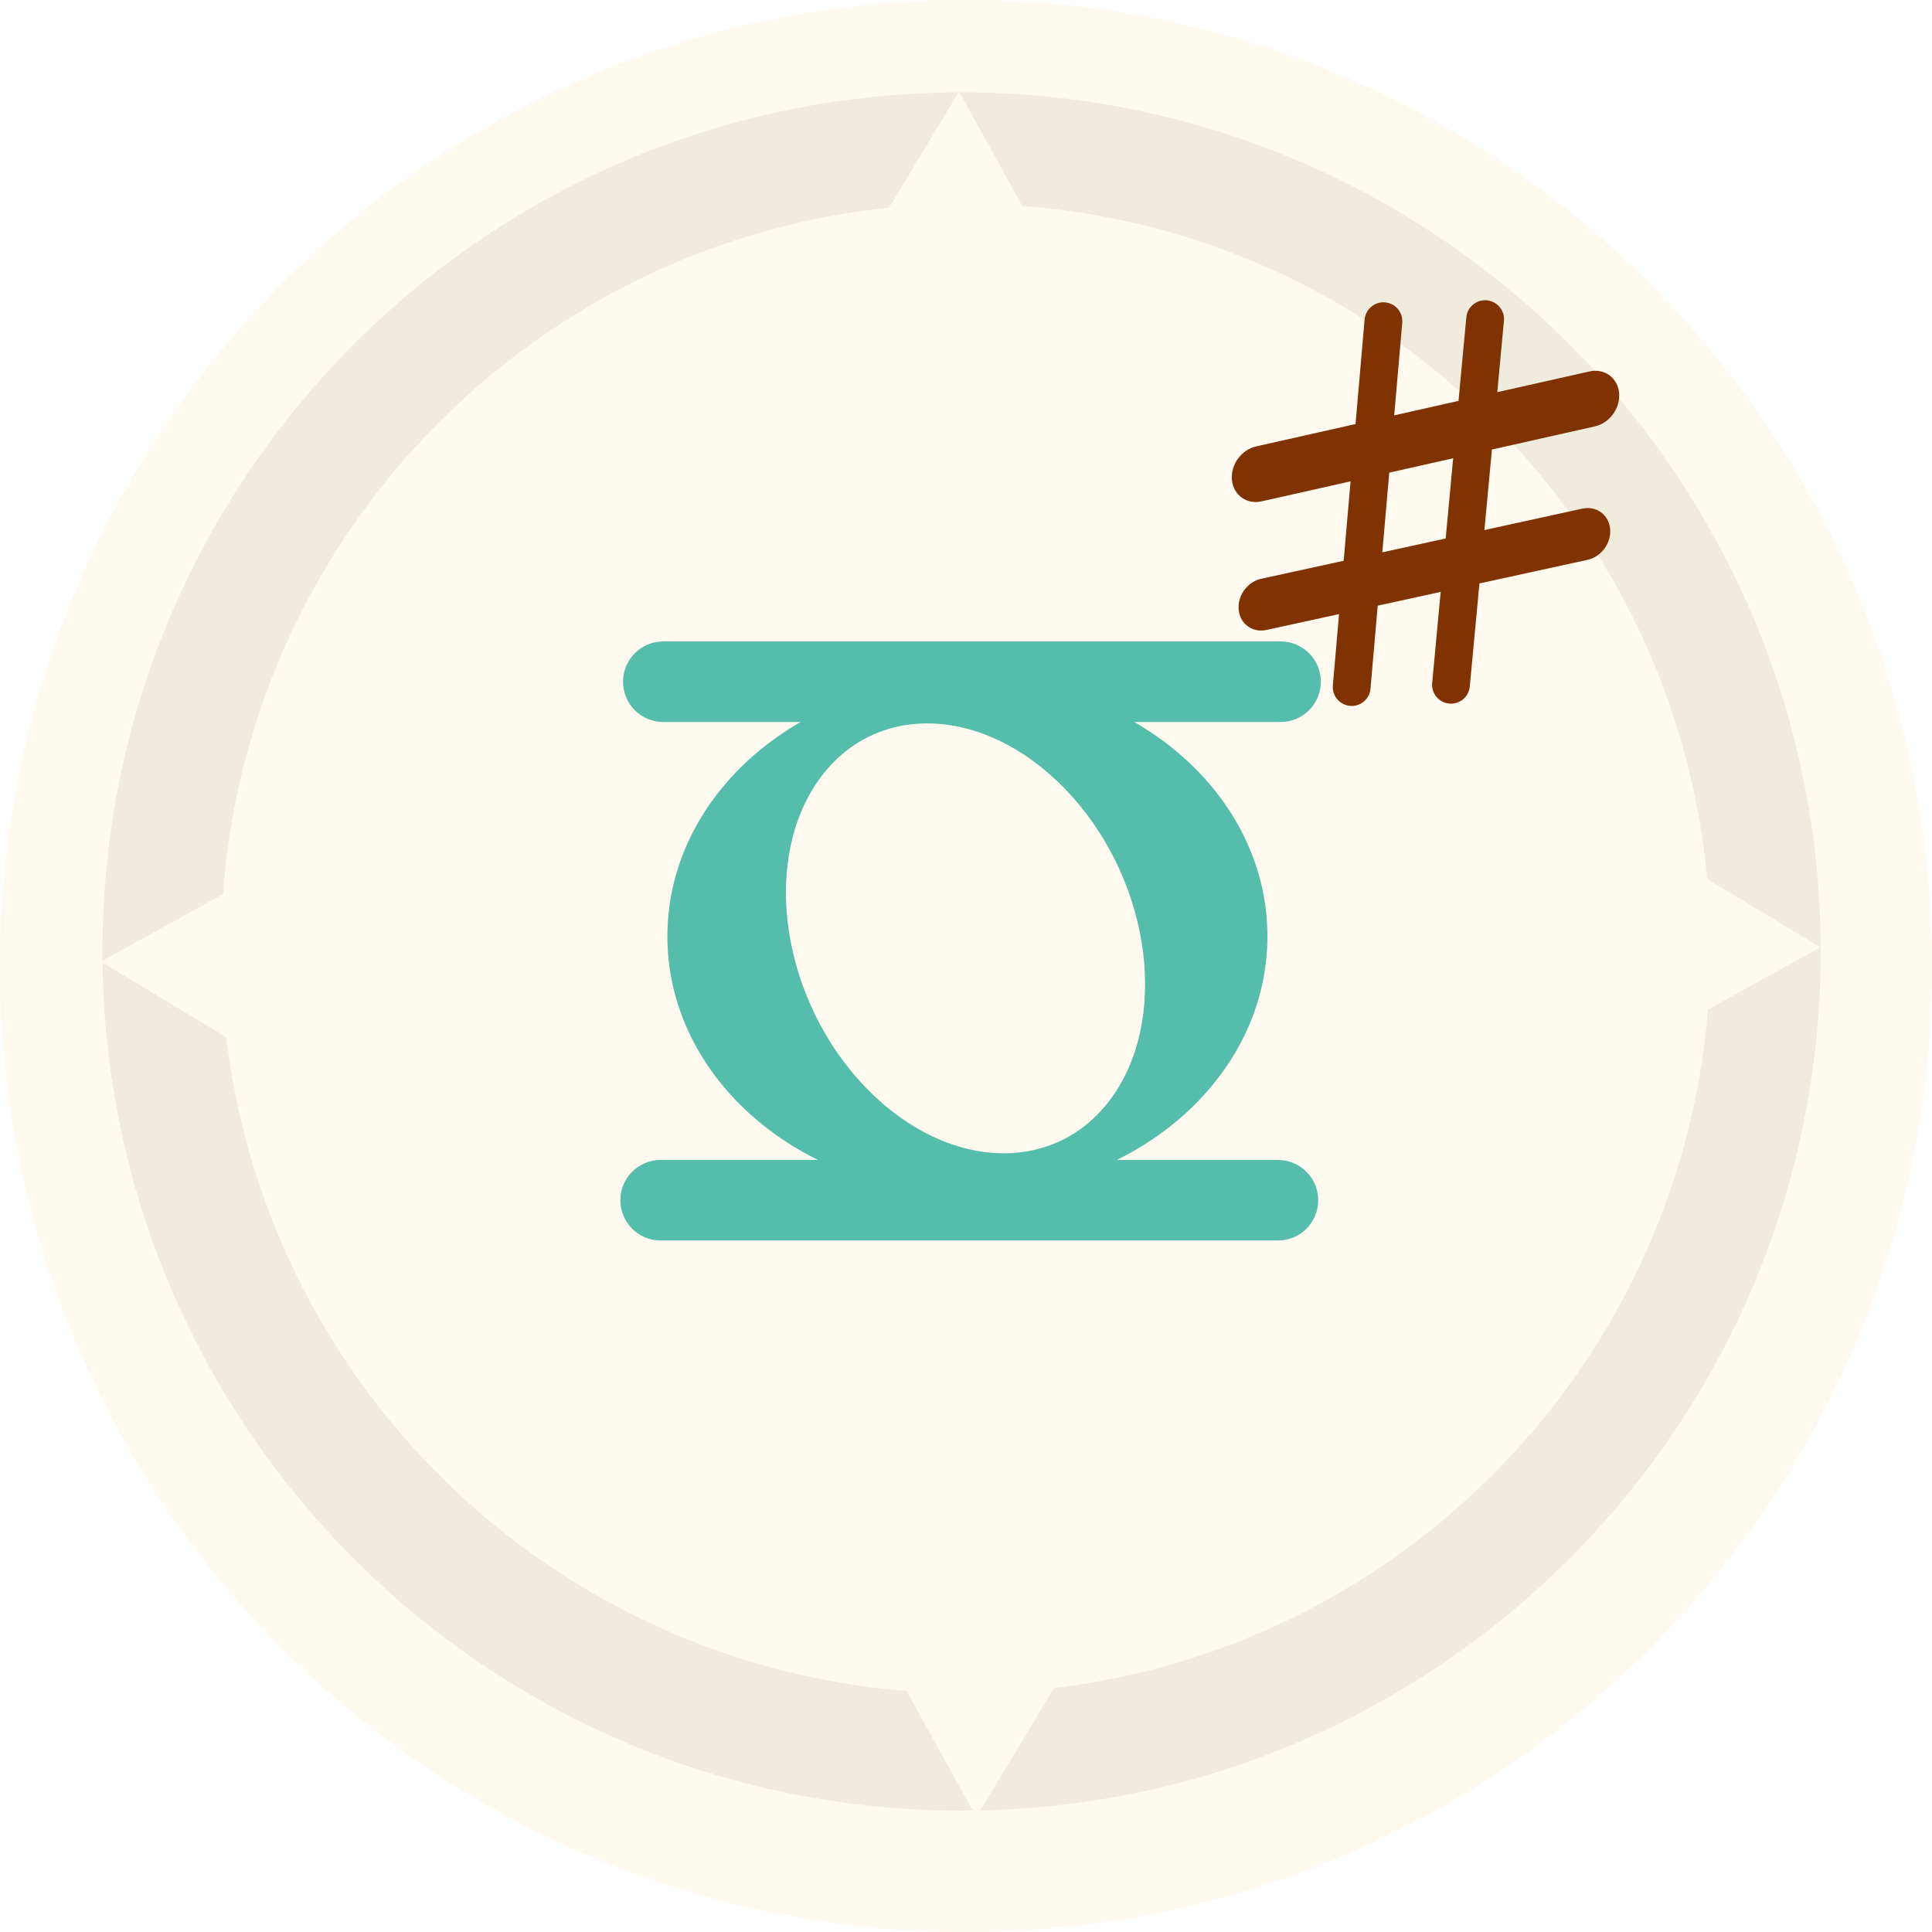
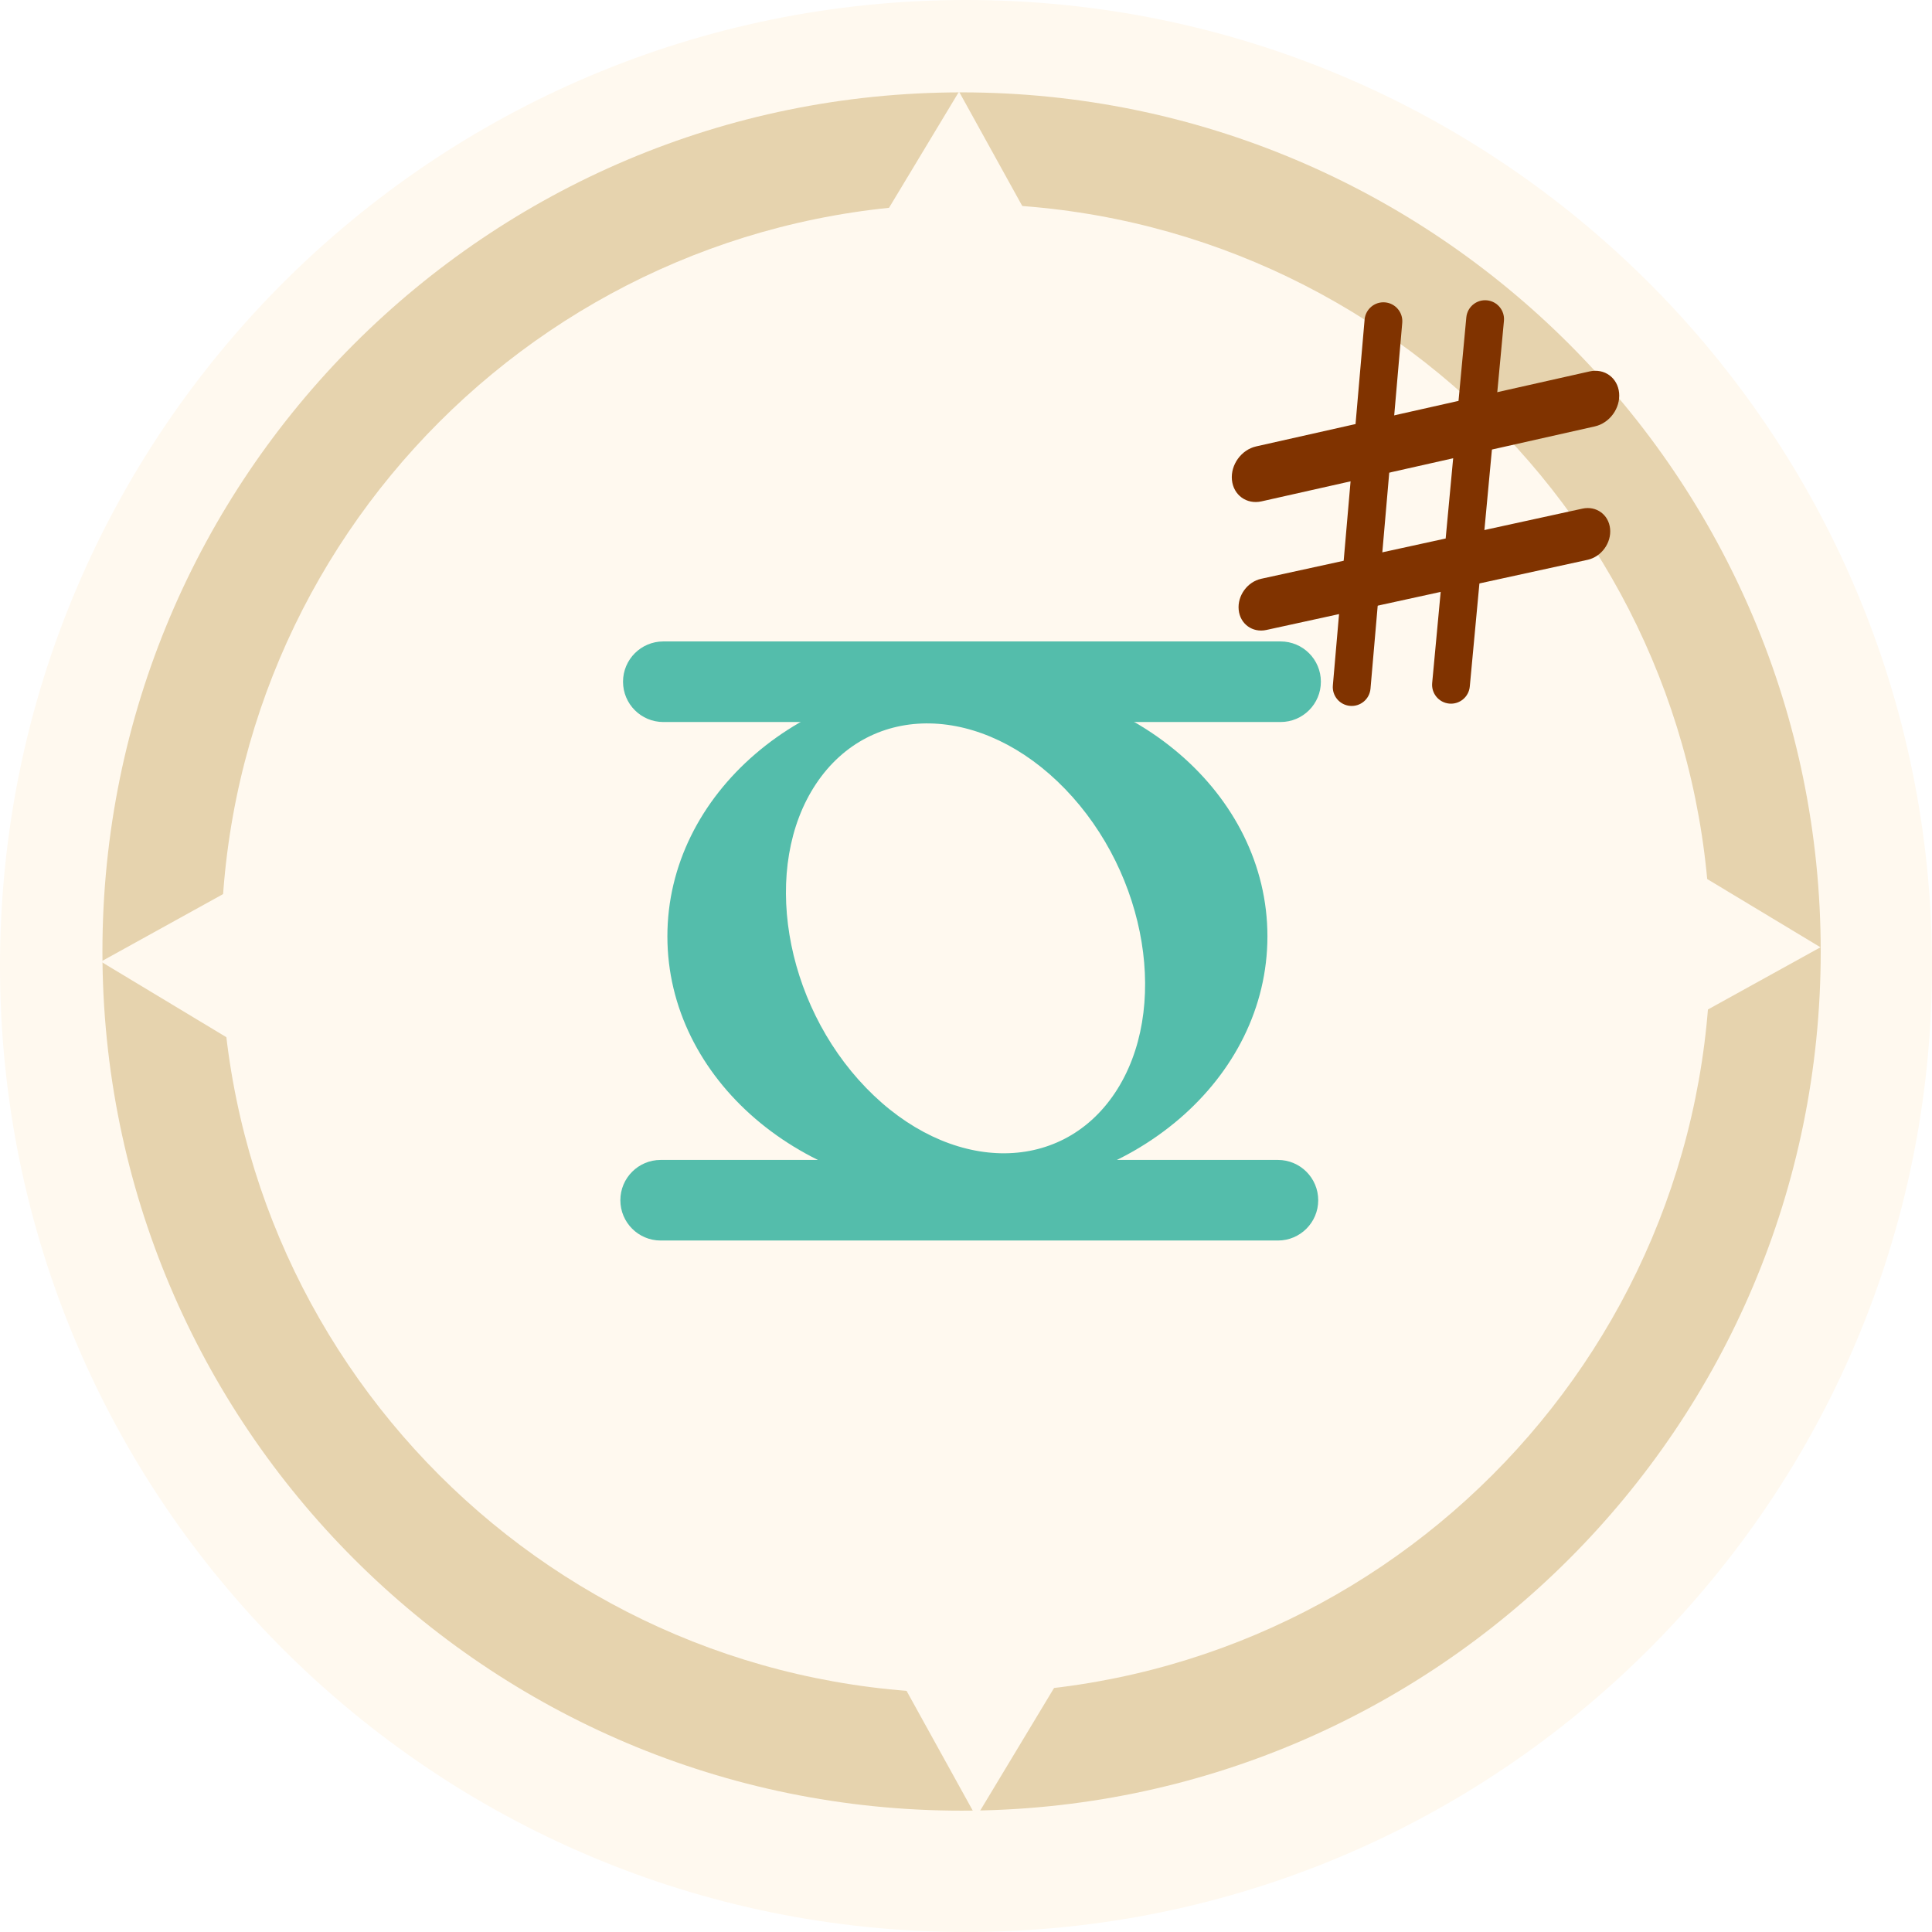
<svg xmlns="http://www.w3.org/2000/svg" width="178.429mm" height="178.429mm" viewBox="0 0 178.429 178.429" version="1.1" id="svg1" xml:space="preserve">
  <defs id="defs1" />
  <g id="layer1" transform="translate(-17.62061,-59.49844)">
    <circle style="fill:#fff9ef;fill-opacity:1;stroke-width:0.922" id="path3" cx="106.835" cy="148.713" r="89.215" />
-     <circle style="fill:#efecdd;fill-opacity:1;stroke-width:0.82" id="ellipse4" cx="106.426" cy="147.375" r="79.346" />
+     <circle style="fill:#e6d3ae;fill-opacity:1;stroke-width:0.82" id="ellipse4" cx="106.426" cy="147.375" r="79.346" />
    <circle style="fill:#fff9ef;fill-opacity:1;stroke-width:0.709" id="circle4" cx="106.814" cy="147.1" r="68.77" />
    <ellipse style="fill:#54bdab;fill-opacity:1;stroke-width:0.21" id="path1" ry="23.814" rx="27.708" cy="145.973" cx="106.965" />
    <ellipse style="fill:#fff9ef;fill-opacity:1;stroke-width:0.149" id="ellipse1" ry="16.58" rx="19.854" cy="25.427" cx="173.895" transform="matrix(0.6951934,0.7188227,-0.5545061,0.8321797,0,0)" />
    <rect style="fill:#54bdab;fill-opacity:1;stroke-width:0.194" id="rect3" width="64.45" height="7.442" x="74.914" y="166.624" ry="3.721" />
    <rect style="fill:#54bdab;fill-opacity:1;stroke-width:0.194" id="rect4" width="64.45" height="7.442" x="75.16" y="118.738" ry="3.721" />
    <path style="fill:#fff9ef;fill-opacity:1;stroke-width:0.265" id="path4" d="M 123.698,104.891 103.72,99.977 83.743,95.063 97.987,80.22 112.231,65.376 117.965,85.133 Z" transform="rotate(-12.7522,120.7702,93.69161)" />
    <path style="fill:#fff9ef;fill-opacity:1;stroke-width:0.265" id="path5" d="m 122.232,105.092 -19.977,-4.914 -19.977,-4.914 14.244,-14.844 14.244,-14.844 5.733,19.758 z" transform="rotate(-102.7522,101.9042,140.4292)" />
    <path style="fill:#fff9ef;fill-opacity:1;stroke-width:0.265" id="path6" d="m 122.232,105.092 -19.977,-4.914 -19.977,-4.914 14.244,-14.844 14.244,-14.844 5.733,19.758 z" transform="rotate(167.2478,100.2399,146.2765)" />
    <path style="fill:#fff9ef;fill-opacity:1;stroke-width:0.265" id="path7" d="m 122.232,105.092 -19.977,-4.914 -19.977,-4.914 14.244,-14.844 14.244,-14.844 5.733,19.758 z" transform="rotate(77.2478,97.31242,153.2046)" />
  </g>
  <g id="layer1-1" transform="translate(-21.71198,-59.66762)" style="fill:#803300">
    <rect style="fill:#803300;fill-opacity:1;stroke-width:0.101" id="rect1" width="37.406" height="3.489" x="74.33" y="-158.385" ry="1.745" transform="rotate(94.95931)" />
    <rect style="fill:#803300;fill-opacity:1;stroke-width:0.101" id="rect2" width="37.406" height="3.489" x="72.236" y="-168.216" ry="1.745" transform="rotate(95.33579)" />
    <rect style="fill:#803300;fill-opacity:1;stroke-width:0.121" id="rect4-1" width="36.65" height="5.1" x="-162.423" y="-134.756" ry="2.55" transform="matrix(-0.9756335,0.2194066,-0.09665404,-0.995318,0,0)" />
    <rect style="fill:#803300;fill-opacity:1;stroke-width:0.115" id="rect5" width="35.11" height="4.752" x="-159.831" y="-145.686" ry="2.376" transform="matrix(-0.9769771,0.2133441,-0.09950936,-0.9950366,0,0)" />
  </g>
</svg>
